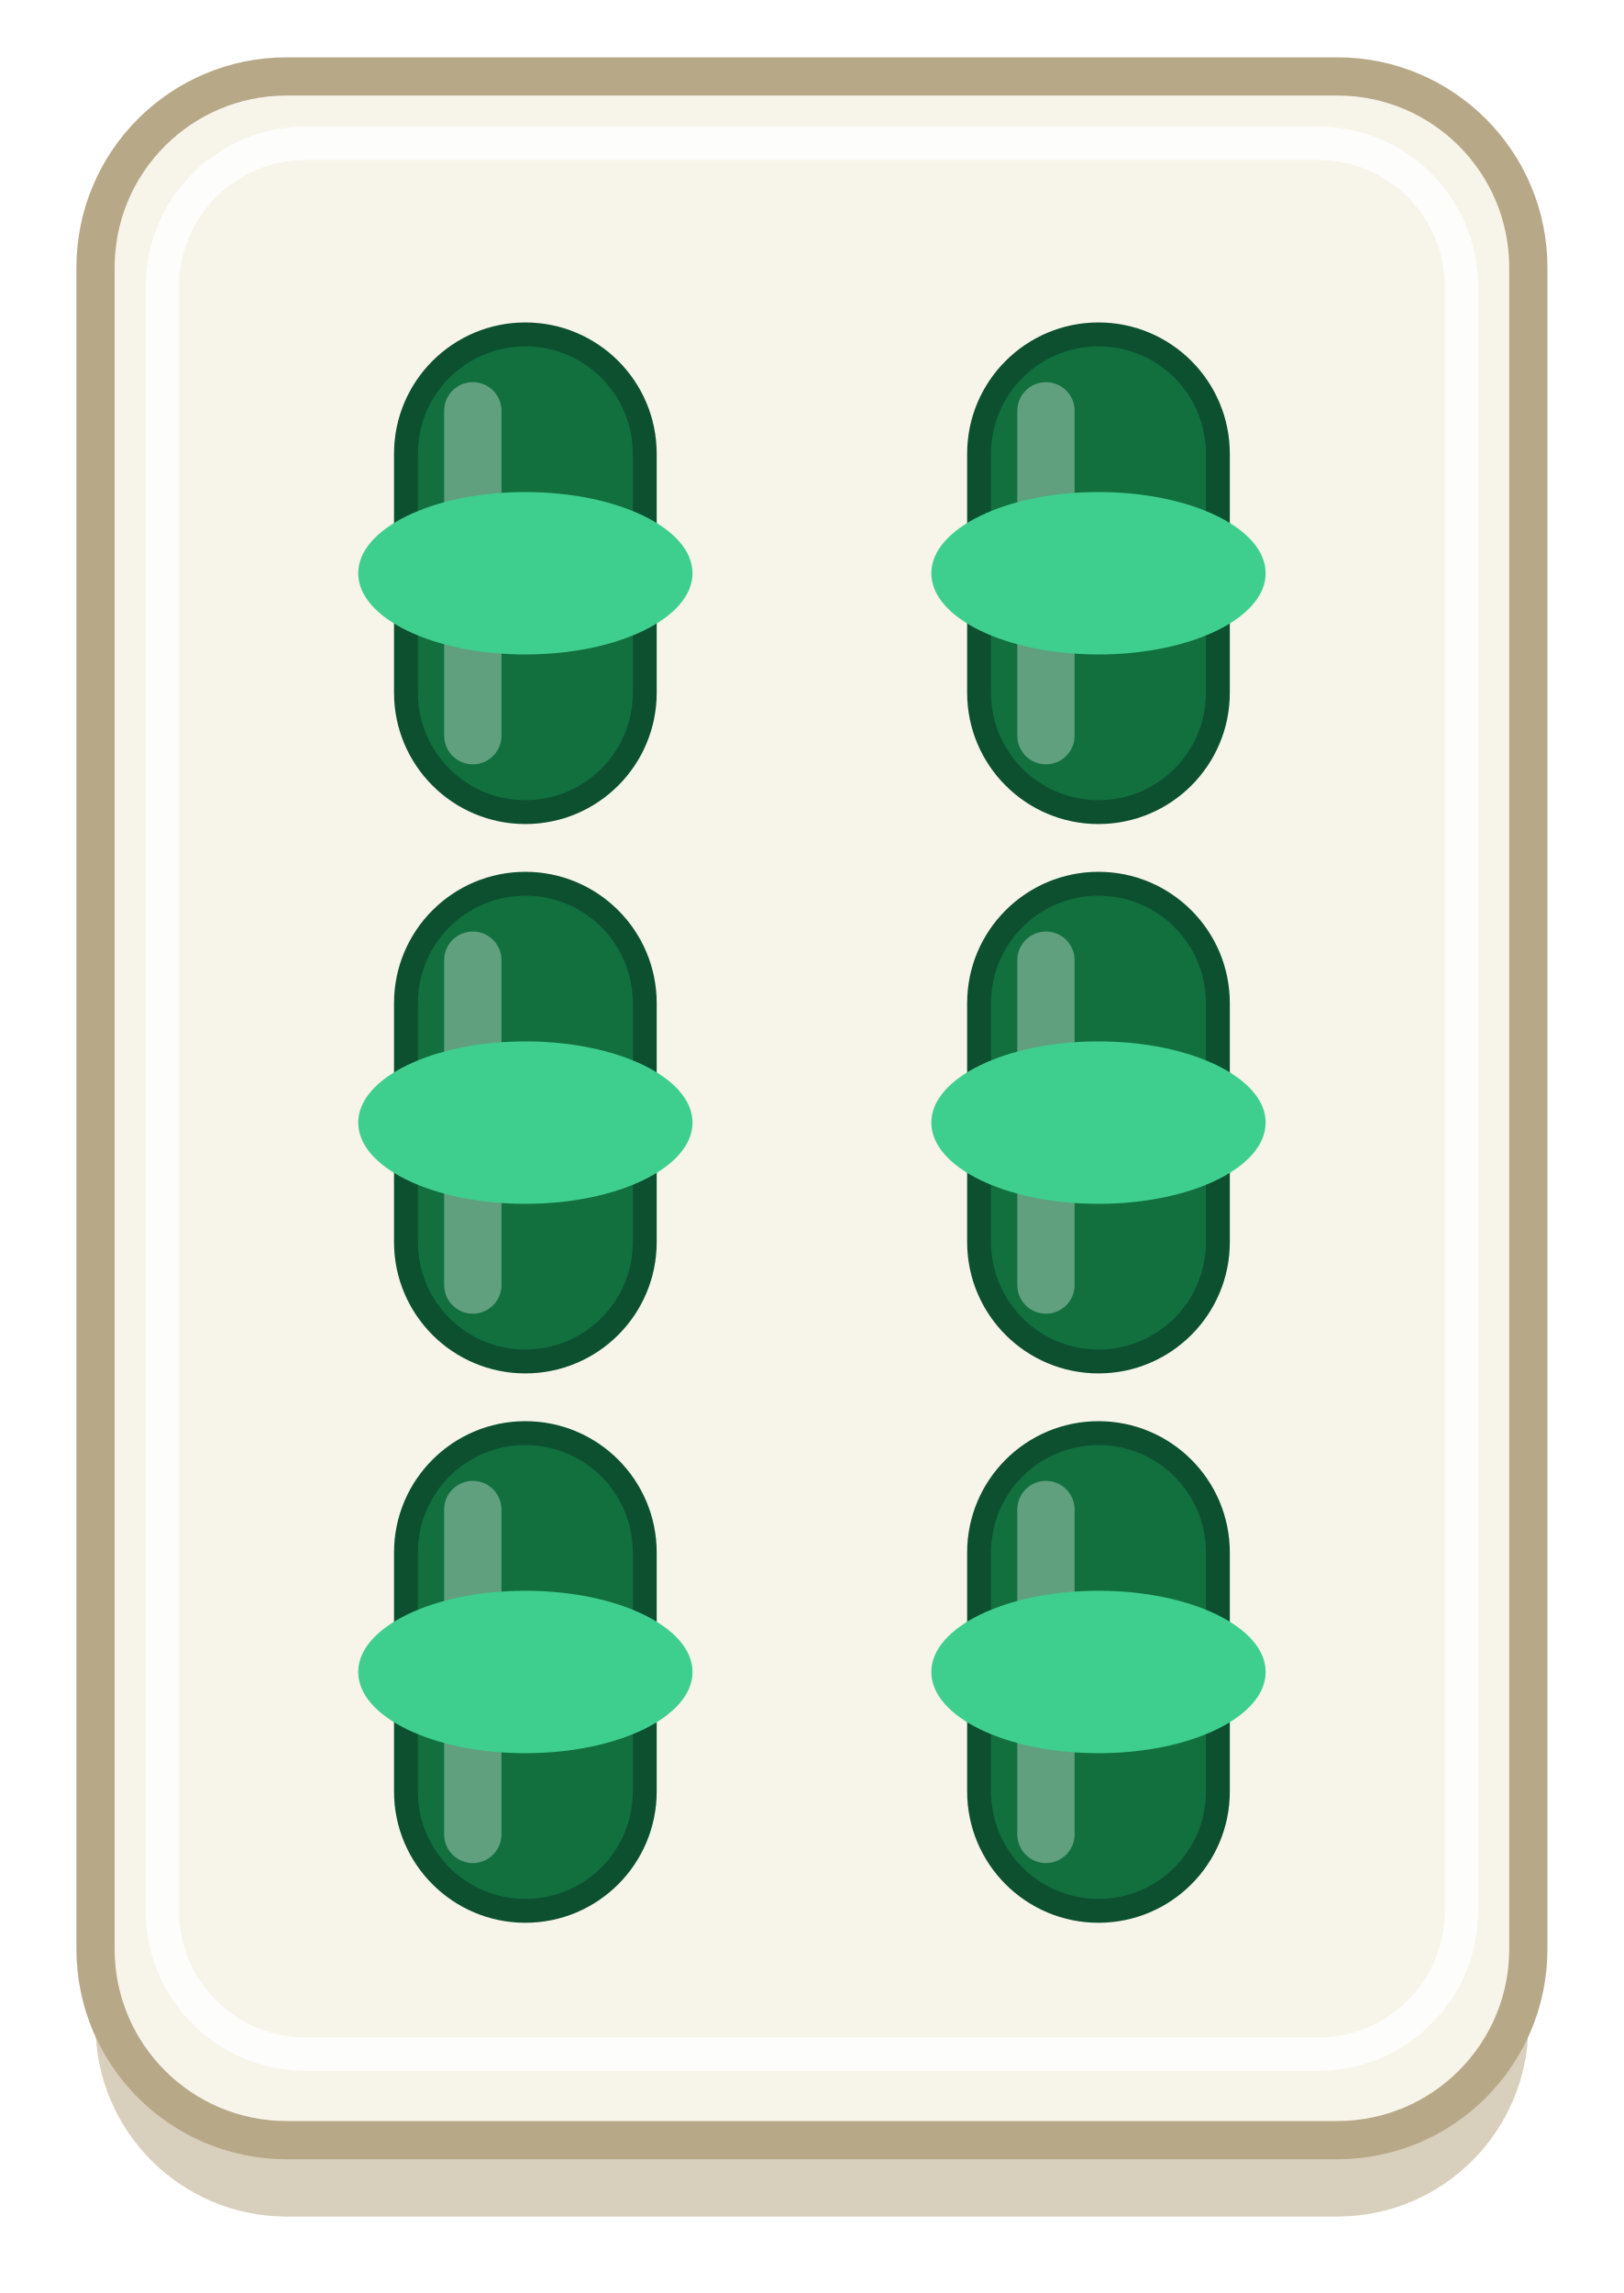
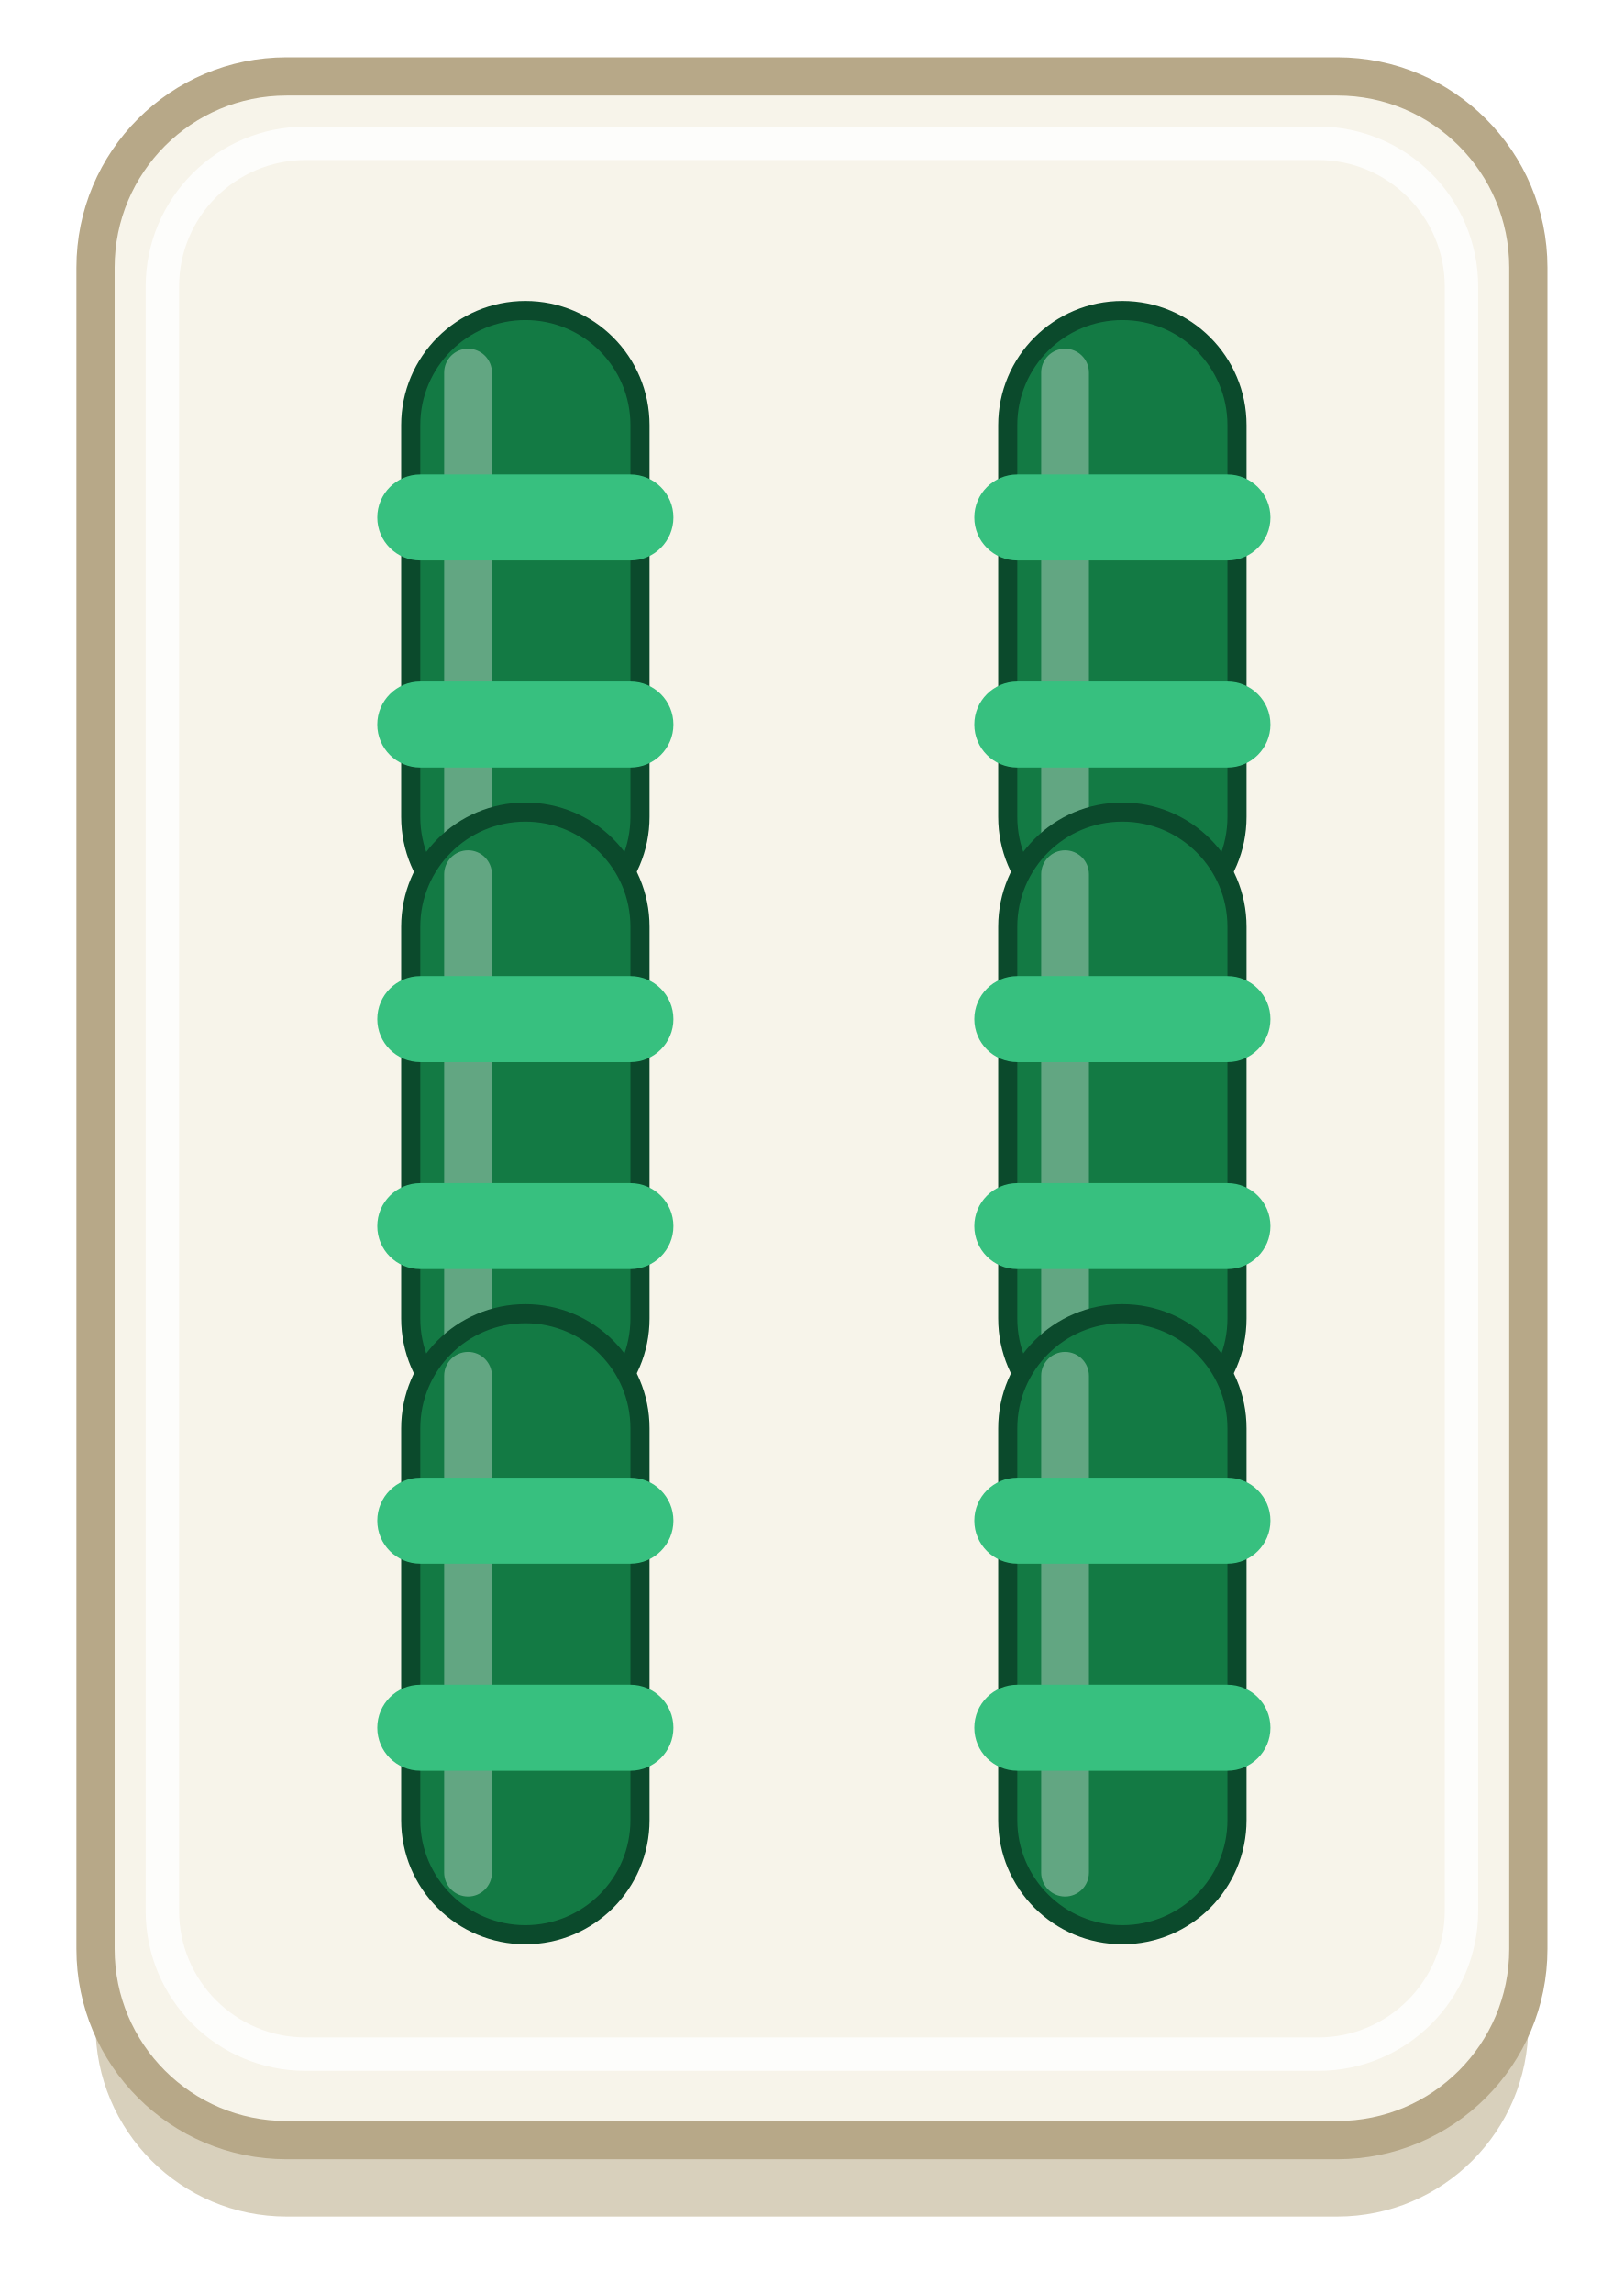
<svg xmlns="http://www.w3.org/2000/svg" viewBox="0 0 34 48">
  <rect x="2.4" y="3" width="29.6" height="43" rx="4" fill="#0000001f" />
  <rect x="2" y="2.4" width="30" height="44" rx="4" fill="#d8d0bc" />
  <rect x="2" y="1.6" width="30" height="43.2" rx="4" fill="#f7f4ea" stroke="#b7a888" stroke-width="0.8" />
  <rect x="3.4" y="3" width="27.2" height="40" rx="3" fill="none" stroke="#ffffffcc" stroke-width="0.7" />
-   <rect x="8.5" y="7" width="5" height="10" rx="2.5" fill="#12703f" stroke="#0c5030" stroke-width="0.5" />
-   <rect x="9.3" y="8" width="1.2" height="8" rx="0.6" fill="#ffffff55" />
-   <ellipse cx="11" cy="12" rx="3.5" ry="1.7" fill="#3ecf8e" />
-   <rect x="20.5" y="7" width="5" height="10" rx="2.5" fill="#12703f" stroke="#0c5030" stroke-width="0.5" />
-   <rect x="21.3" y="8" width="1.2" height="8" rx="0.6" fill="#ffffff55" />
-   <ellipse cx="23" cy="12" rx="3.5" ry="1.7" fill="#3ecf8e" />
-   <rect x="8.5" y="18.5" width="5" height="10" rx="2.5" fill="#12703f" stroke="#0c5030" stroke-width="0.5" />
-   <rect x="9.3" y="19.5" width="1.2" height="8" rx="0.6" fill="#ffffff55" />
-   <ellipse cx="11" cy="23.5" rx="3.5" ry="1.7" fill="#3ecf8e" />
-   <rect x="20.5" y="18.5" width="5" height="10" rx="2.5" fill="#12703f" stroke="#0c5030" stroke-width="0.5" />
-   <rect x="21.3" y="19.5" width="1.2" height="8" rx="0.6" fill="#ffffff55" />
-   <ellipse cx="23" cy="23.5" rx="3.5" ry="1.7" fill="#3ecf8e" />
-   <rect x="8.5" y="30" width="5" height="10" rx="2.5" fill="#12703f" stroke="#0c5030" stroke-width="0.5" />
-   <rect x="9.3" y="31" width="1.2" height="8" rx="0.6" fill="#ffffff55" />
-   <ellipse cx="11" cy="35" rx="3.5" ry="1.7" fill="#3ecf8e" />
-   <rect x="20.5" y="30" width="5" height="10" rx="2.5" fill="#12703f" stroke="#0c5030" stroke-width="0.5" />
-   <rect x="21.3" y="31" width="1.2" height="8" rx="0.6" fill="#ffffff55" />
-   <ellipse cx="23" cy="35" rx="3.5" ry="1.7" fill="#3ecf8e" />
+   <rect x="8.6" y="6.5" width="4.8" height="13" rx="2.4" fill="#137a44" stroke="#0b4a2c" stroke-width="0.4" />
+   <rect x="9.3" y="7.3" width="1" height="11.4" rx="0.5" fill="#ffffff55" />
+   <rect x="7.9" y="9.933" width="6.2" height="1.8" rx="0.9" fill="#37c07f" />
+   <rect x="7.9" y="14.267" width="6.2" height="1.8" rx="0.9" fill="#37c07f" />
+   <rect x="21.1" y="6.5" width="4.8" height="13" rx="2.4" fill="#137a44" stroke="#0b4a2c" stroke-width="0.4" />
+   <rect x="21.8" y="7.3" width="1" height="11.4" rx="0.5" fill="#ffffff55" />
+   <rect x="20.4" y="9.933" width="6.2" height="1.8" rx="0.9" fill="#37c07f" />
+   <rect x="20.4" y="14.267" width="6.2" height="1.8" rx="0.9" fill="#37c07f" />
+   <rect x="8.6" y="17" width="4.8" height="13" rx="2.4" fill="#137a44" stroke="#0b4a2c" stroke-width="0.4" />
+   <rect x="9.3" y="17.8" width="1" height="11.4" rx="0.5" fill="#ffffff55" />
+   <rect x="7.9" y="20.433" width="6.2" height="1.8" rx="0.9" fill="#37c07f" />
+   <rect x="7.9" y="24.767" width="6.2" height="1.8" rx="0.9" fill="#37c07f" />
+   <rect x="21.1" y="17" width="4.8" height="13" rx="2.4" fill="#137a44" stroke="#0b4a2c" stroke-width="0.4" />
+   <rect x="21.8" y="17.8" width="1" height="11.4" rx="0.5" fill="#ffffff55" />
+   <rect x="20.4" y="20.433" width="6.2" height="1.8" rx="0.9" fill="#37c07f" />
+   <rect x="20.4" y="24.767" width="6.2" height="1.8" rx="0.9" fill="#37c07f" />
+   <rect x="8.6" y="27.5" width="4.8" height="13" rx="2.4" fill="#137a44" stroke="#0b4a2c" stroke-width="0.4" />
+   <rect x="9.3" y="28.3" width="1" height="11.4" rx="0.5" fill="#ffffff55" />
+   <rect x="7.9" y="30.933" width="6.2" height="1.8" rx="0.9" fill="#37c07f" />
+   <rect x="7.9" y="35.267" width="6.2" height="1.8" rx="0.9" fill="#37c07f" />
+   <rect x="21.1" y="27.5" width="4.8" height="13" rx="2.4" fill="#137a44" stroke="#0b4a2c" stroke-width="0.4" />
+   <rect x="21.8" y="28.3" width="1" height="11.4" rx="0.5" fill="#ffffff55" />
+   <rect x="20.4" y="30.933" width="6.2" height="1.8" rx="0.9" fill="#37c07f" />
+   <rect x="20.4" y="35.267" width="6.2" height="1.8" rx="0.9" fill="#37c07f" />
</svg>
